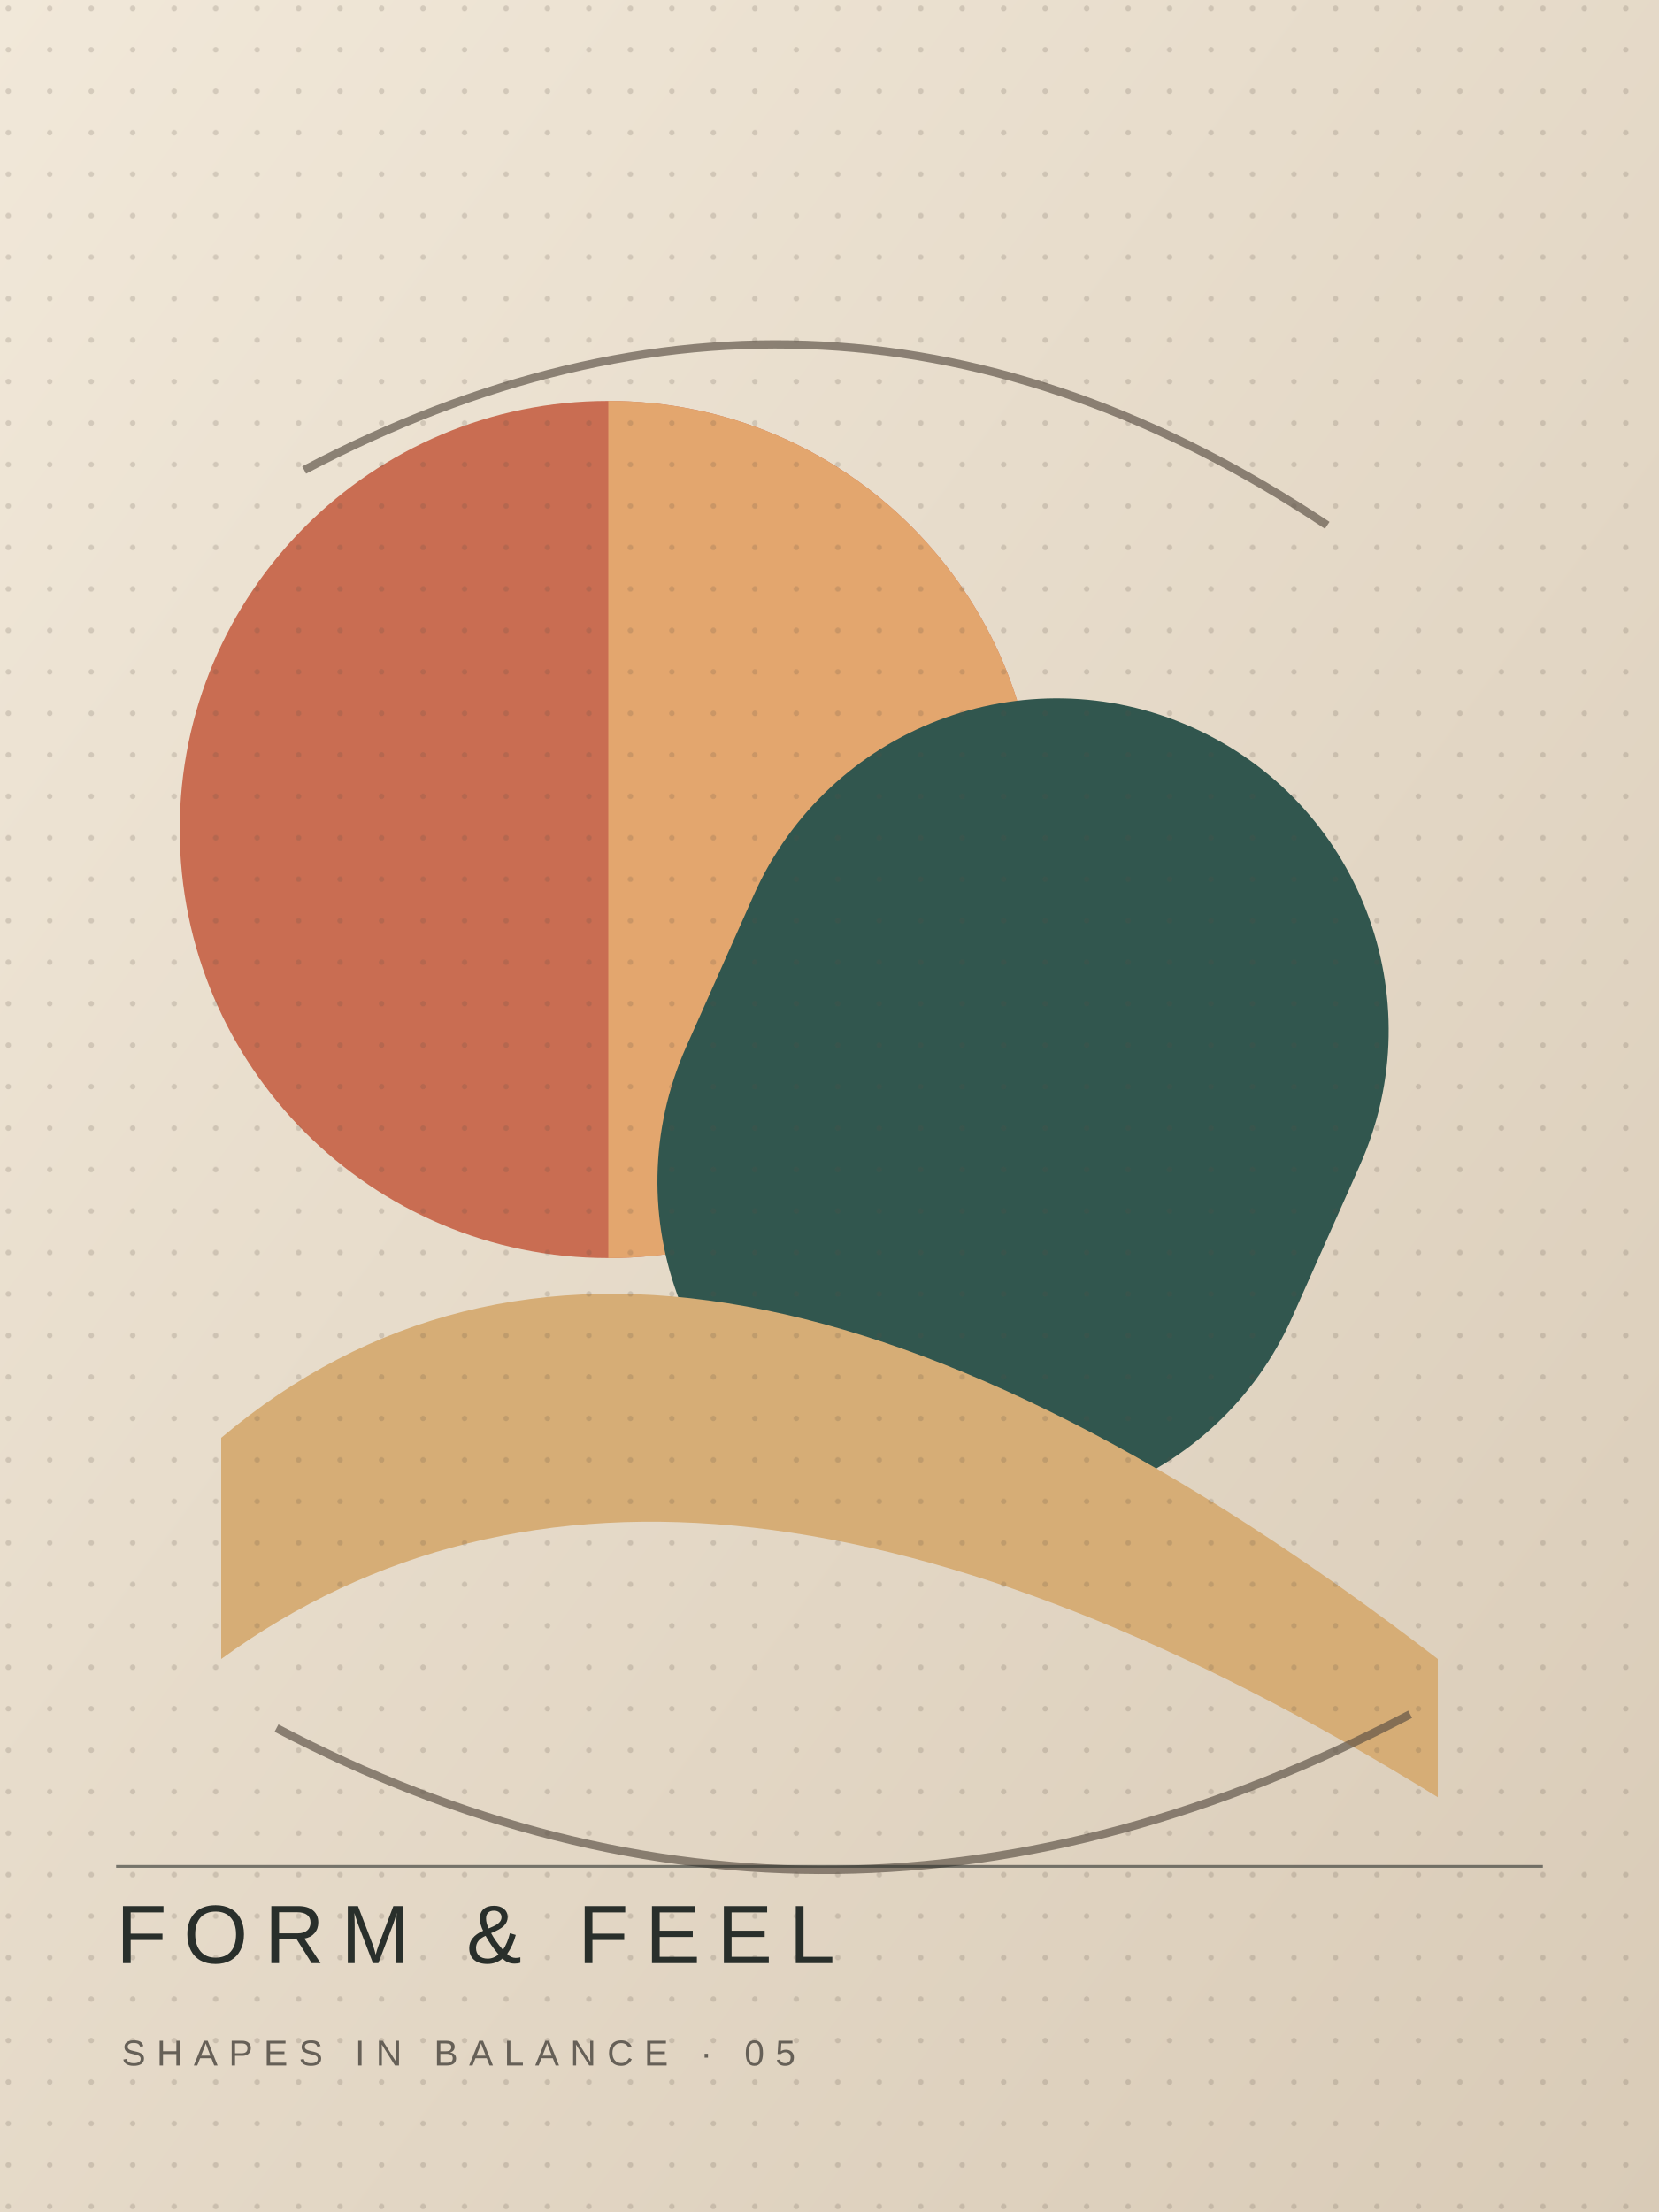
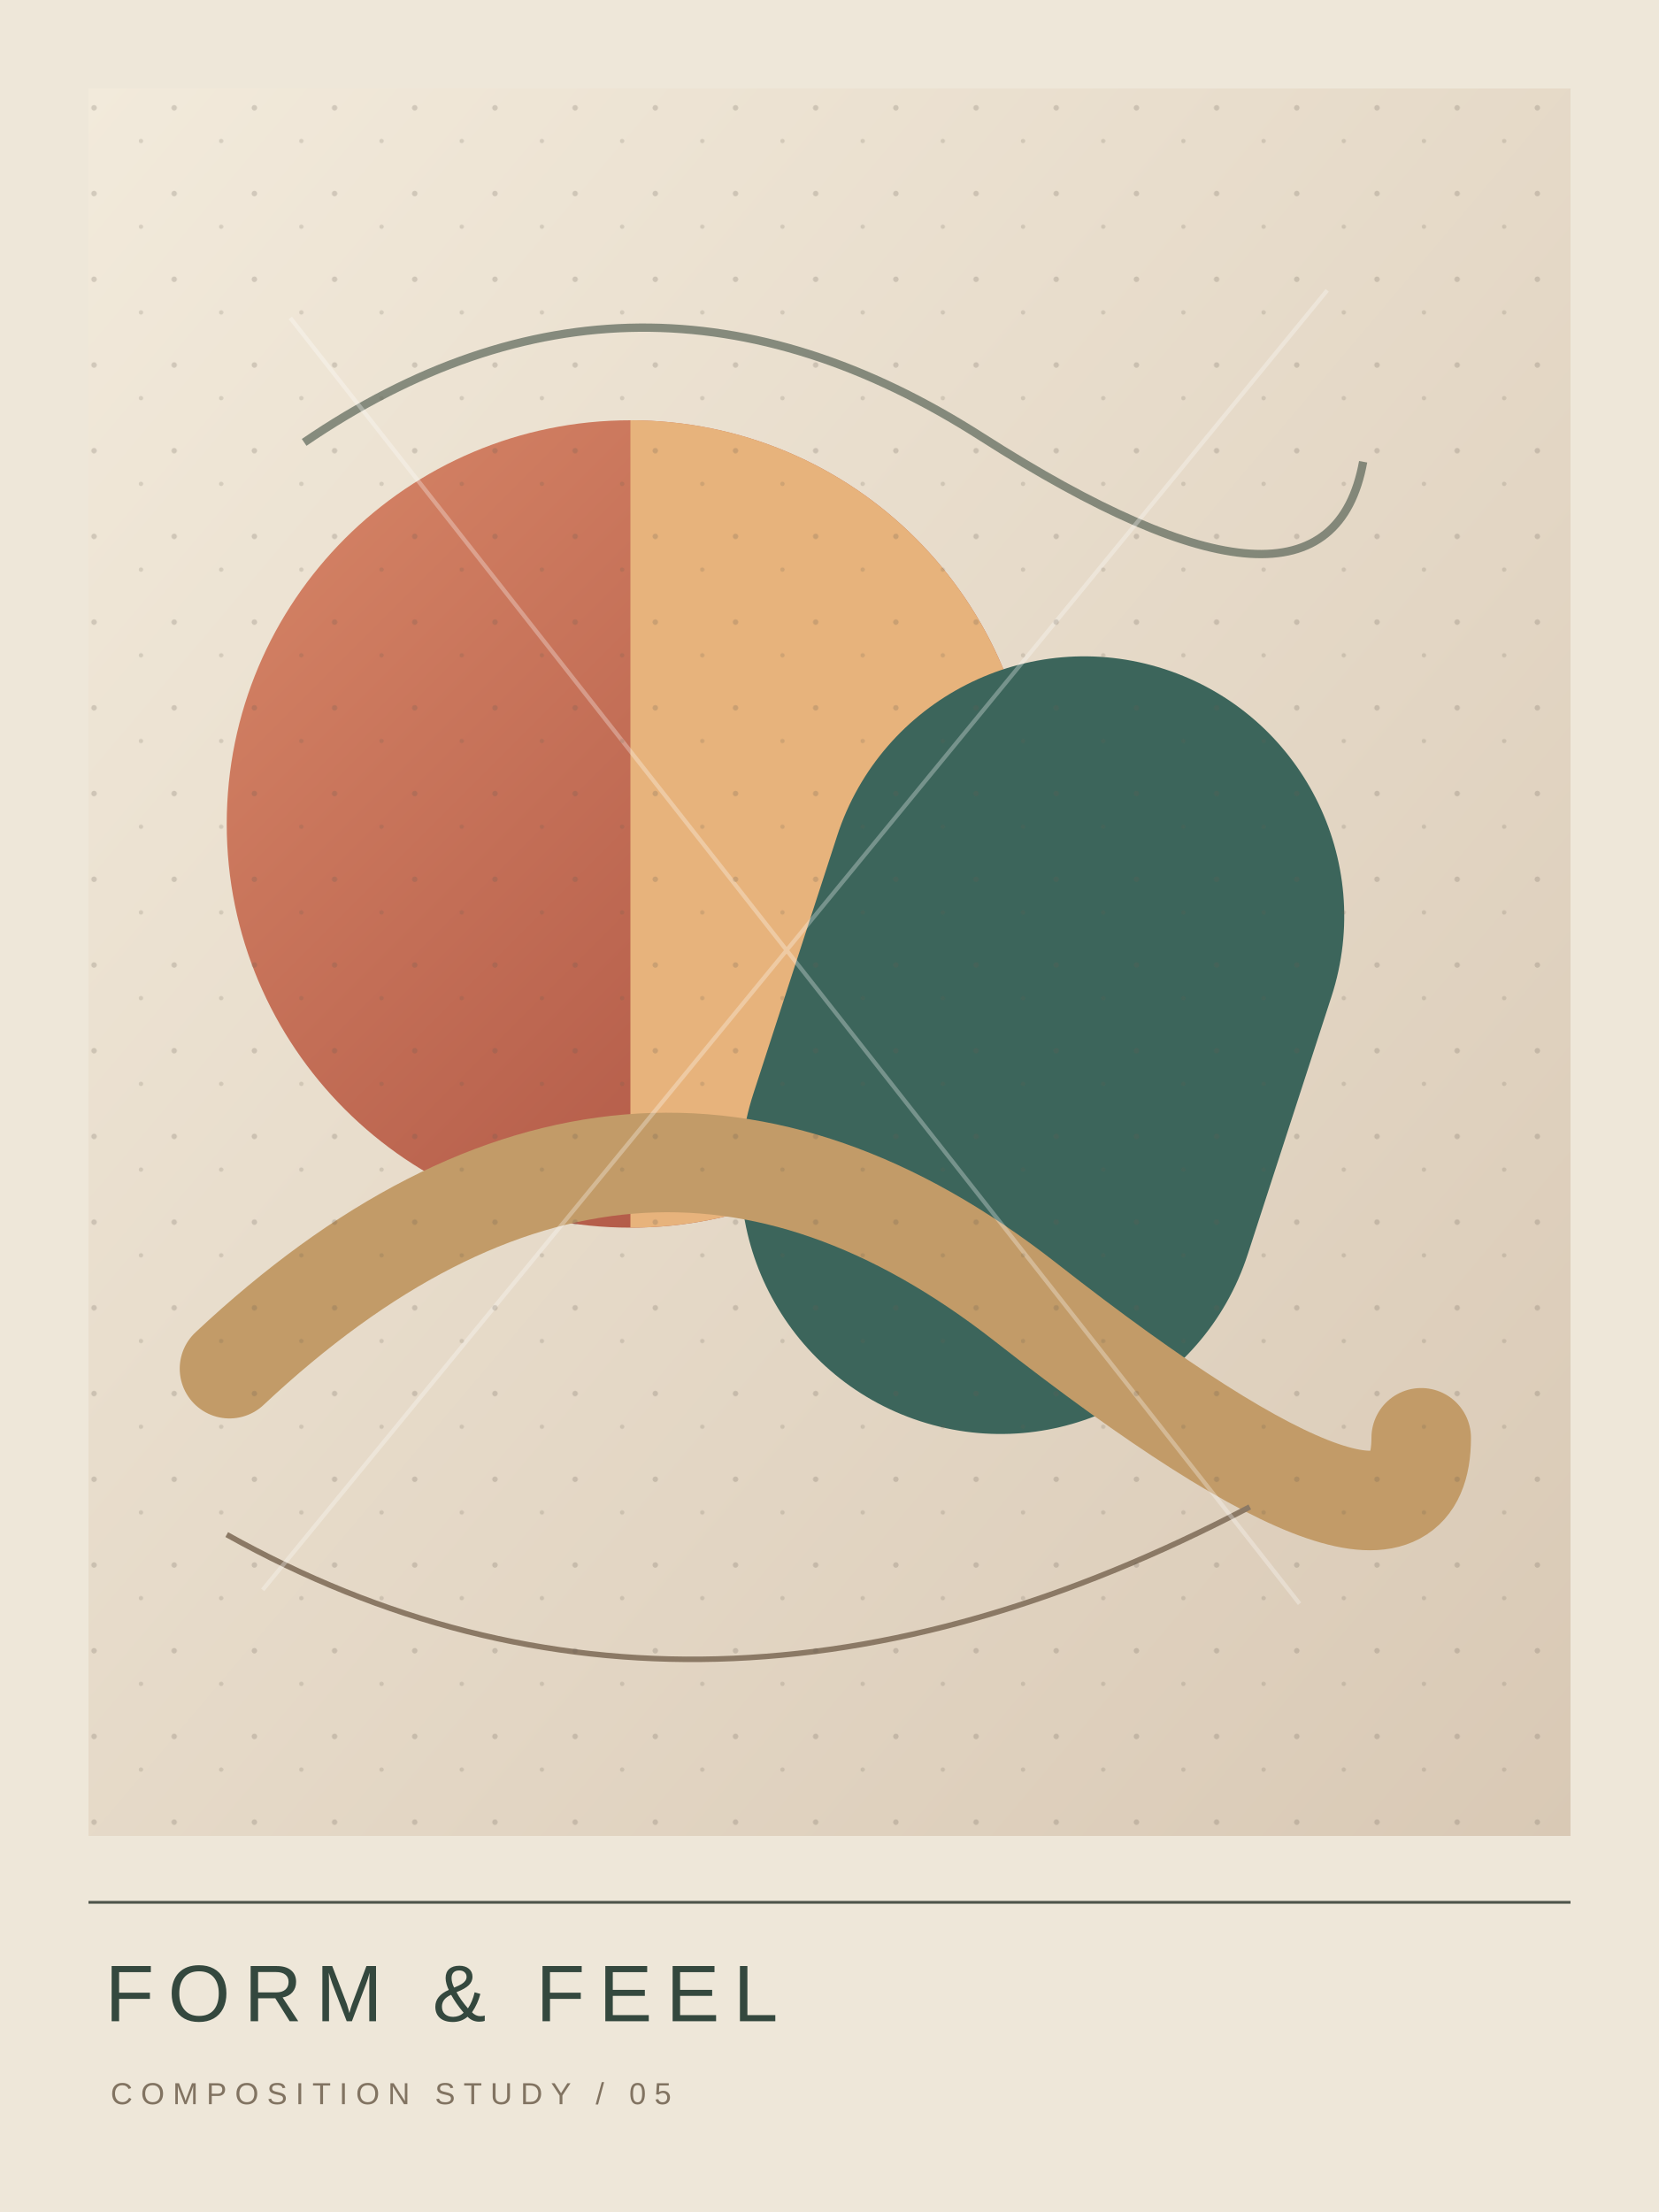
<svg xmlns="http://www.w3.org/2000/svg" viewBox="0 0 600 800">
  <defs>
    <linearGradient id="paper" x2="1" y2="1">
-       <stop stop-color="#f1e8d9" />
-       <stop offset="1" stop-color="#d9cbb7" />
+       <stop stop-color="#f2eadb" />
+       <stop offset="1" stop-color="#d9c9b5" />
    </linearGradient>
-     <pattern id="dots" width="15" height="15" patternUnits="userSpaceOnUse">
-       <circle cx="3" cy="3" r="1" fill="#584e43" opacity=".18" />
+     <linearGradient id="terracotta" x2="1" y2="1">
+       <stop stop-color="#d88768" />
+       <stop offset="1" stop-color="#a84e3f" />
+     </linearGradient>
+     <pattern id="speckle" width="29" height="31" patternUnits="userSpaceOnUse">
+       <circle cx="5" cy="8" r="1" fill="#655c50" opacity=".22" />
+       <circle cx="22" cy="20" r=".8" fill="#655c50" opacity=".18" />
    </pattern>
  </defs>
-   <rect width="600" height="800" fill="url(#paper)" />
-   <circle cx="220" cy="300" r="155" fill="#c96d52" />
-   <path d="M220 145a155 155 0 0 1 0 310Z" fill="#e3a66e" />
-   <rect x="250" y="250" width="240" height="300" rx="120" fill="#31564e" transform="rotate(24 370 400)" />
-   <path d="M80 520Q240 385 520 600L520 650Q245 480 80 600Z" fill="#d6ad76" />
-   <path d="M110 170Q300 70 480 190M100 625Q300 730 510 620" fill="none" stroke="#574d42" stroke-width="3" opacity=".65" />
-   <rect width="600" height="800" fill="url(#dots)" />
-   <text x="42" y="710" font-family="Arial,sans-serif" font-size="30" letter-spacing="6" fill="#292f2b">FORM &amp; FEEL</text>
-   <text x="44" y="747" font-family="Arial,sans-serif" font-size="13" letter-spacing="4" fill="#666057">SHAPES IN BALANCE · 05</text>
-   <path d="M42 675H558" stroke="#292f2b" opacity=".6" />
+   <rect width="600" height="800" fill="#eee7d9" />
+   <rect x="32" y="32" width="536" height="632" fill="url(#paper)" />
+   <path d="M110 160Q230 78 355 158t138 9" fill="none" stroke="#5a6558" stroke-width="3" opacity=".7" />
+   <circle cx="228" cy="298" r="146" fill="url(#terracotta)" />
+   <path d="M228 152a146 146 0 0 1 0 292Z" fill="#e7b37c" />
+   <rect x="283" y="235" width="188" height="286" rx="94" fill="#3c655b" transform="rotate(18 377 378)" />
+   <path d="M83 495q145-136 288-24t143 49" fill="none" stroke="#c29b68" stroke-width="36" stroke-linecap="round" />
+   <path d="M82 555q170 95 370-10" fill="none" stroke="#8b7965" stroke-width="2" />
+   <path d="M105 115 470 580M480 105 95 575" stroke="#fff" stroke-width="1.5" opacity=".3" />
+   <rect x="32" y="32" width="536" height="632" fill="url(#speckle)" />
+   <path d="M32 688H568" stroke="#4e554b" />
+   <text x="38" y="731" font-family="Arial,sans-serif" font-size="29" letter-spacing="5" fill="#34483e">FORM &amp; FEEL</text>
+   <text x="40" y="761" font-family="Arial,sans-serif" font-size="11" letter-spacing="3" fill="#817361">COMPOSITION STUDY  /  05</text>
</svg>
